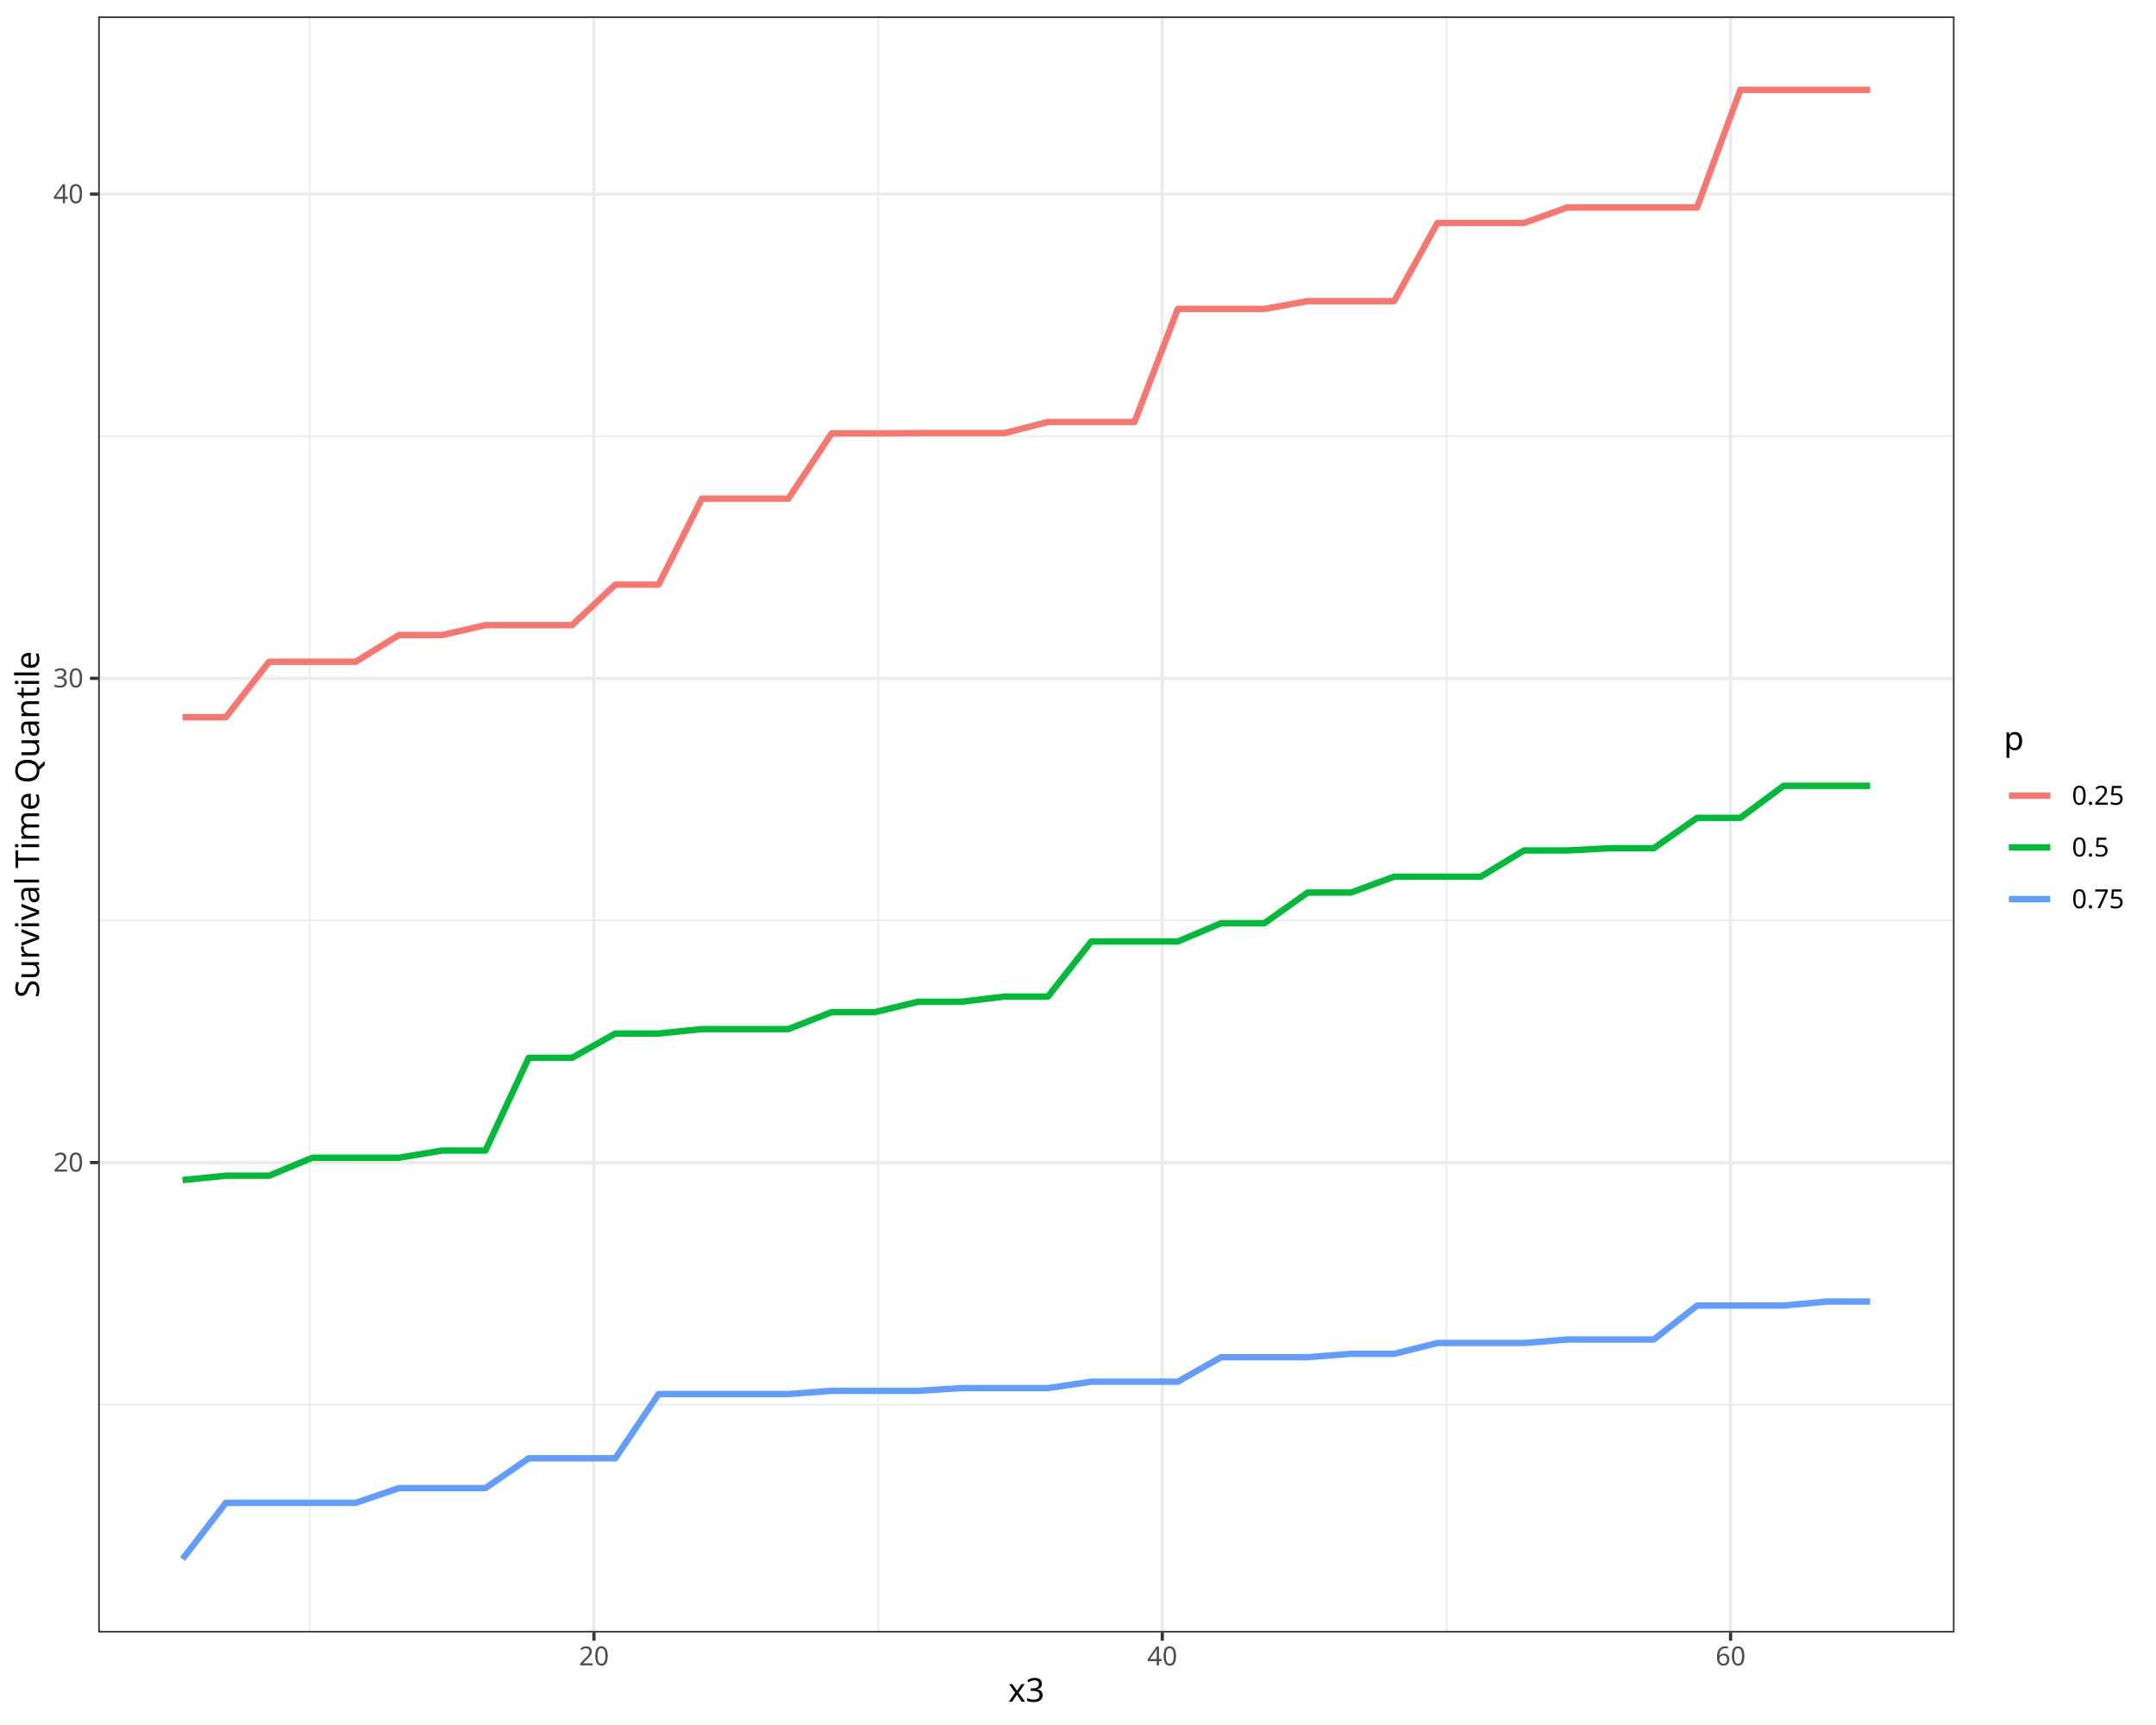
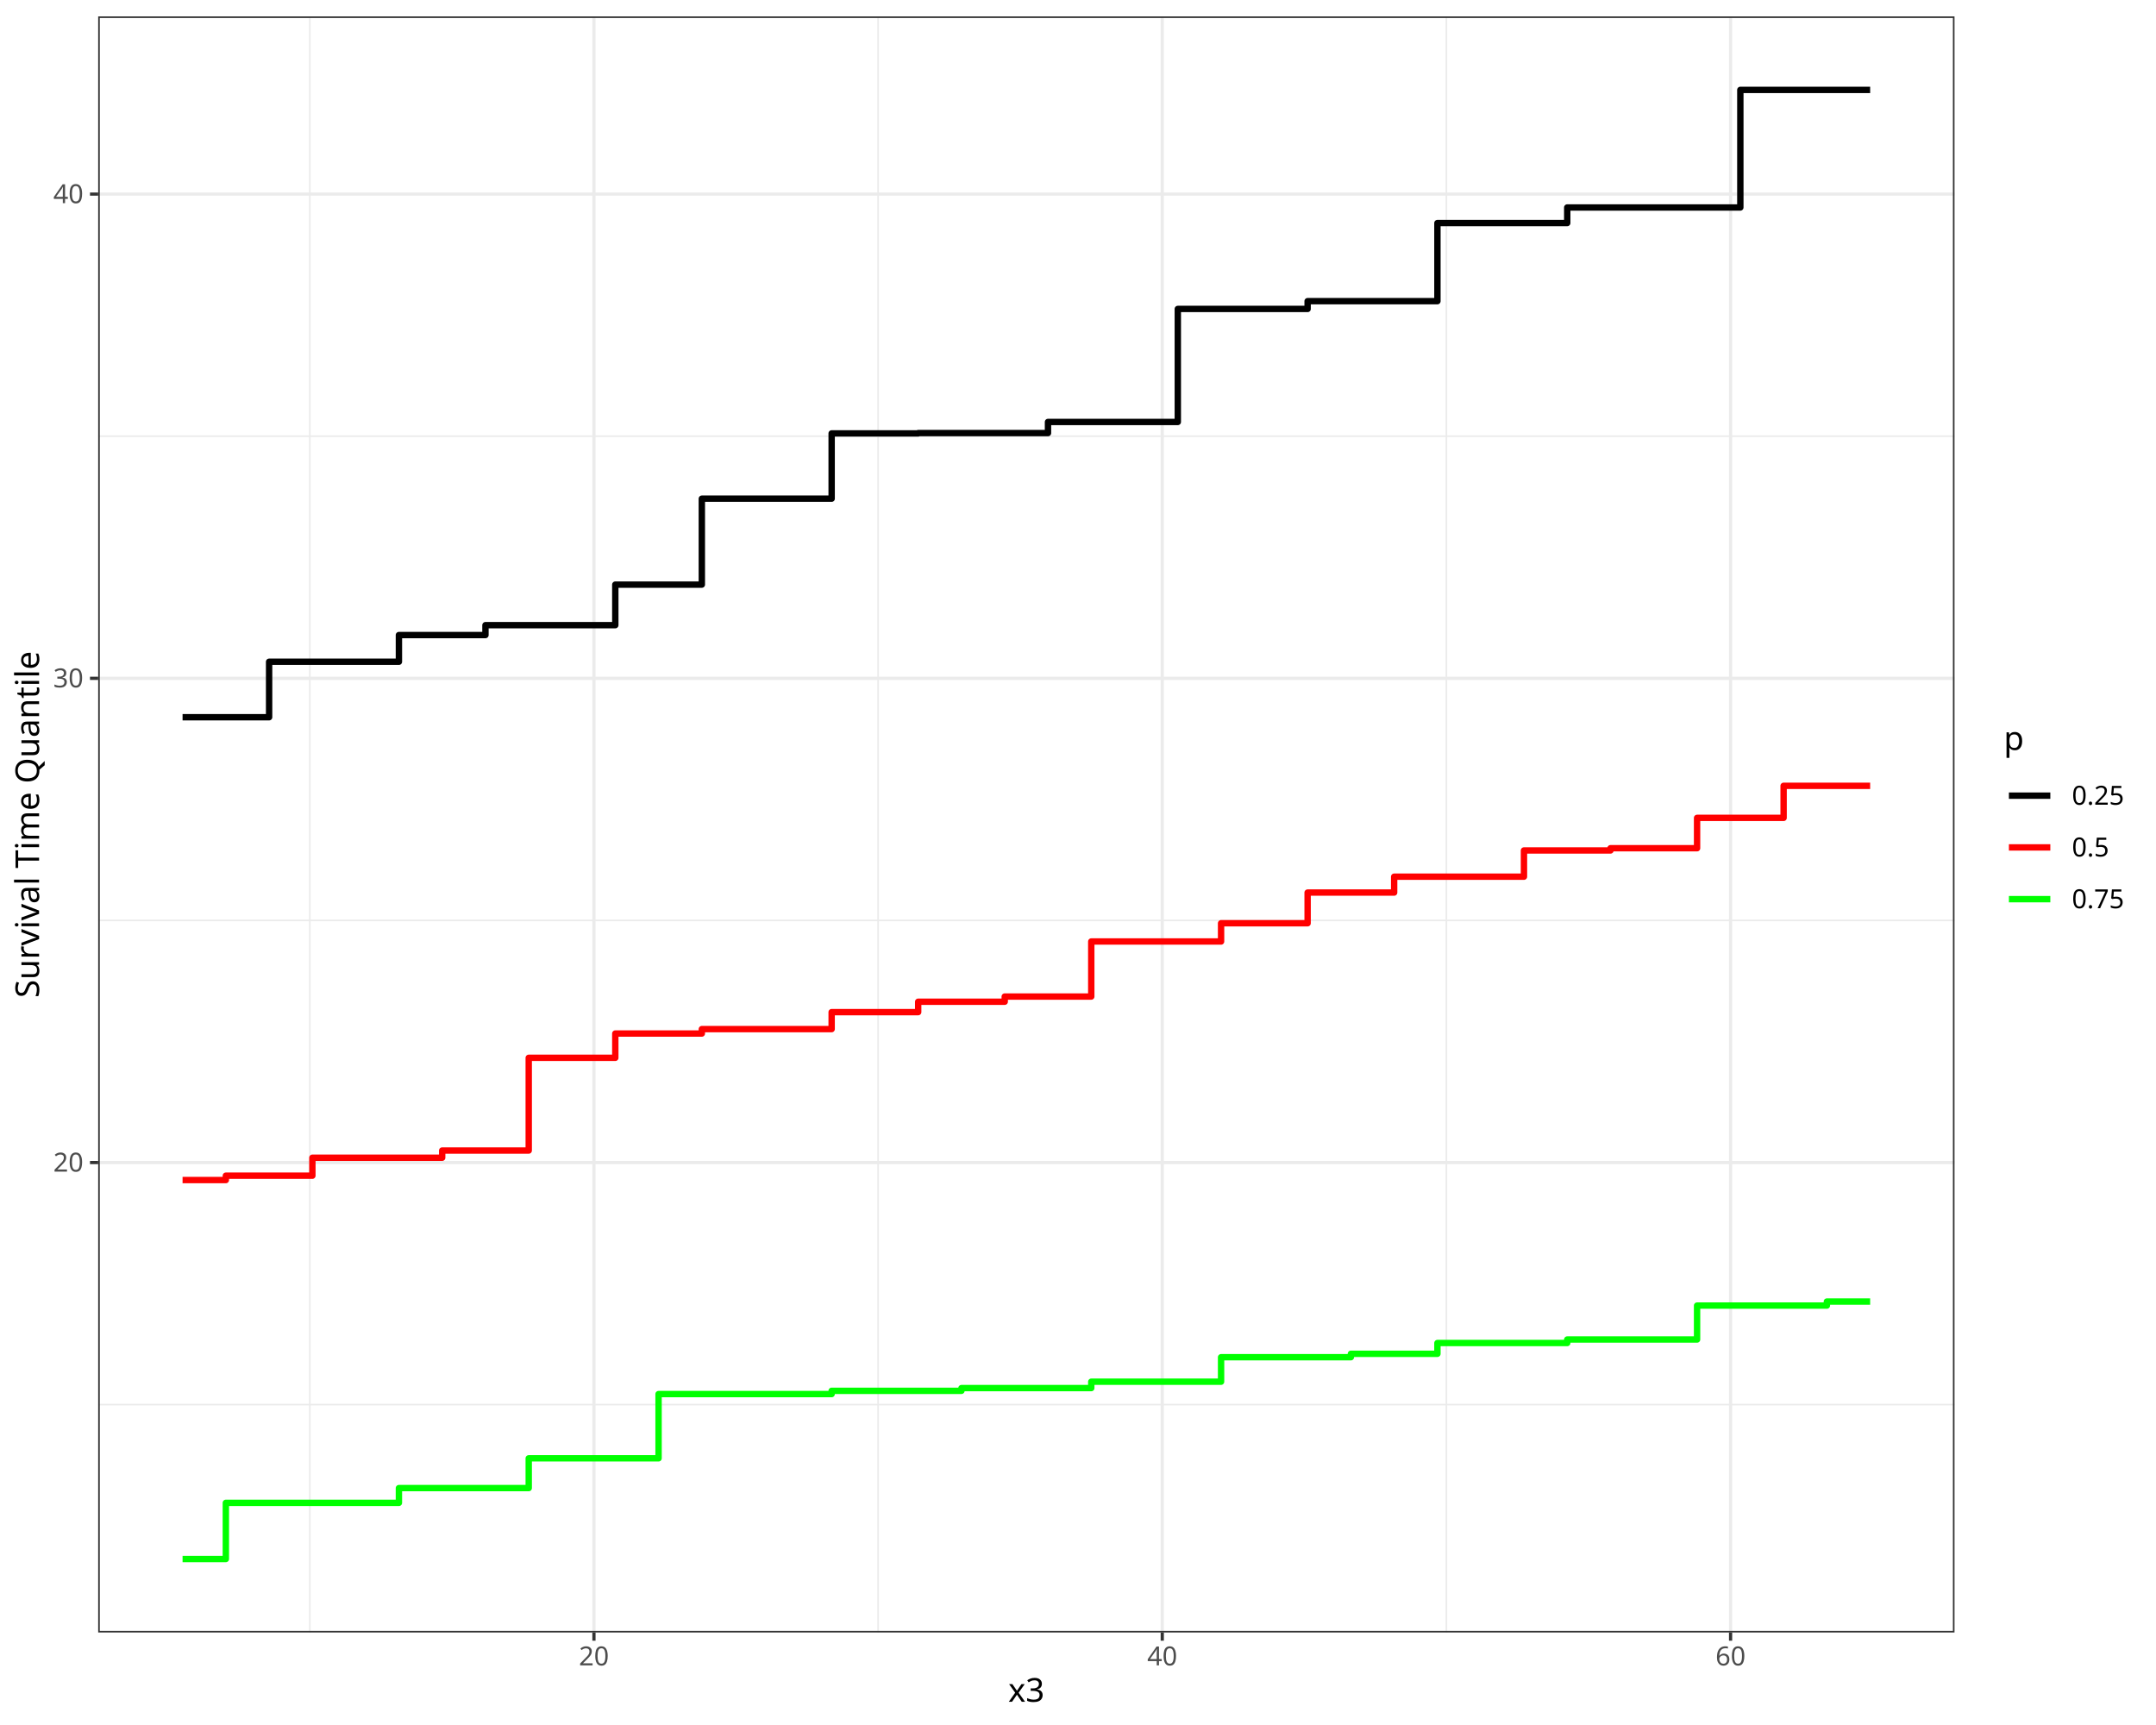
<svg xmlns="http://www.w3.org/2000/svg" class="svglite" data-engine-version="2.0" width="720.00pt" height="576.00pt" viewBox="0 0 720.00 576.00">
  <defs>
    <style type="text/css">
    .svglite line, .svglite polyline, .svglite polygon, .svglite path, .svglite rect, .svglite circle {
      fill: none;
      stroke: #000000;
      stroke-linecap: round;
      stroke-linejoin: round;
      stroke-miterlimit: 10.00;
    }
  </style>
  </defs>
  <rect width="100%" height="100%" style="stroke: none; fill: #FFFFFF;" />
  <defs>
    <clipPath id="cpMC4wMHw3MjAuMDB8MC4wMHw1NzYuMDA=">
      <rect x="0.00" y="0.00" width="720.00" height="576.00" />
    </clipPath>
  </defs>
  <g clip-path="url(#cpMC4wMHw3MjAuMDB8MC4wMHw1NzYuMDA=)">
    <rect x="0.00" y="0.00" width="720.00" height="576.00" style="stroke-width: 1.07; stroke: #FFFFFF; fill: #FFFFFF;" />
  </g>
  <defs>
    <clipPath id="cpMzIuNzl8NjUyLjcxfDUuNDh8NTQ1LjEx">
      <rect x="32.79" y="5.48" width="619.92" height="539.63" />
    </clipPath>
  </defs>
  <g clip-path="url(#cpMzIuNzl8NjUyLjcxfDUuNDh8NTQ1LjEx)">
    <rect x="32.79" y="5.48" width="619.92" height="539.63" style="stroke-width: 1.07; stroke: none; fill: #FFFFFF;" />
    <polyline points="32.79,469.02 652.71,469.02 " style="stroke-width: 0.53; stroke: #EBEBEB; stroke-linecap: butt;" />
    <polyline points="32.79,307.34 652.71,307.34 " style="stroke-width: 0.53; stroke: #EBEBEB; stroke-linecap: butt;" />
    <polyline points="32.79,145.65 652.71,145.65 " style="stroke-width: 0.53; stroke: #EBEBEB; stroke-linecap: butt;" />
    <polyline points="103.46,545.11 103.46,5.48 " style="stroke-width: 0.53; stroke: #EBEBEB; stroke-linecap: butt;" />
    <polyline points="293.25,545.11 293.25,5.48 " style="stroke-width: 0.53; stroke: #EBEBEB; stroke-linecap: butt;" />
    <polyline points="483.03,545.11 483.03,5.48 " style="stroke-width: 0.53; stroke: #EBEBEB; stroke-linecap: butt;" />
    <polyline points="32.79,388.18 652.71,388.18 " style="stroke-width: 1.07; stroke: #EBEBEB; stroke-linecap: butt;" />
    <polyline points="32.79,226.50 652.71,226.50 " style="stroke-width: 1.07; stroke: #EBEBEB; stroke-linecap: butt;" />
    <polyline points="32.79,64.81 652.71,64.81 " style="stroke-width: 1.07; stroke: #EBEBEB; stroke-linecap: butt;" />
    <polyline points="198.35,545.11 198.35,5.48 " style="stroke-width: 1.07; stroke: #EBEBEB; stroke-linecap: butt;" />
    <polyline points="388.14,545.11 388.14,5.48 " style="stroke-width: 1.07; stroke: #EBEBEB; stroke-linecap: butt;" />
    <polyline points="577.93,545.11 577.93,5.48 " style="stroke-width: 1.07; stroke: #EBEBEB; stroke-linecap: butt;" />
-     <polyline points="60.97,239.49 75.42,239.49 89.87,220.97 104.32,220.97 118.77,220.97 133.22,212.05 147.67,212.05 162.12,208.75 176.57,208.75 191.03,208.75 205.48,195.21 219.93,195.21 234.38,166.52 248.83,166.52 263.28,166.52 277.73,144.72 292.18,144.72 306.63,144.61 321.08,144.61 335.53,144.61 349.98,140.90 364.43,140.90 378.88,140.90 393.33,103.16 407.78,103.16 422.23,103.16 436.68,100.56 451.13,100.56 465.58,100.56 480.03,74.47 494.48,74.47 508.93,74.47 523.38,69.28 537.83,69.28 552.28,69.28 566.74,69.28 581.19,30.01 595.64,30.01 610.09,30.01 624.54,30.01 " style="stroke-width: 2.13; stroke: #F8766D; stroke-linecap: butt;" />
-     <polyline points="60.97,394.04 75.42,392.58 89.87,392.58 104.32,386.58 118.77,386.58 133.22,386.58 147.67,384.18 162.12,384.18 176.57,353.22 191.03,353.22 205.48,345.11 219.93,345.11 234.38,343.63 248.83,343.63 263.28,343.63 277.73,337.96 292.18,337.96 306.63,334.49 321.08,334.49 335.53,332.76 349.98,332.76 364.43,314.38 378.88,314.38 393.33,314.38 407.78,308.28 422.23,308.28 436.68,298.04 451.13,298.04 465.58,292.74 480.03,292.74 494.48,292.74 508.93,283.98 523.38,283.98 537.83,283.23 552.28,283.23 566.74,273.10 581.19,273.10 595.64,262.39 610.09,262.39 624.54,262.39 " style="stroke-width: 2.13; stroke: #00BA38; stroke-linecap: butt;" />
-     <polyline points="60.97,520.58 75.42,501.82 89.87,501.82 104.32,501.82 118.77,501.82 133.22,496.89 147.67,496.89 162.12,496.89 176.57,486.95 191.03,486.95 205.48,486.95 219.93,465.50 234.38,465.50 248.83,465.50 263.28,465.50 277.73,464.41 292.18,464.41 306.63,464.41 321.08,463.50 335.53,463.50 349.98,463.50 364.43,461.37 378.88,461.37 393.33,461.37 407.78,453.19 422.23,453.19 436.68,453.19 451.13,452.05 465.58,452.05 480.03,448.45 494.48,448.45 508.93,448.45 523.38,447.28 537.83,447.28 552.28,447.28 566.74,435.95 581.19,435.95 595.64,435.95 610.09,434.60 624.54,434.60 " style="stroke-width: 2.13; stroke: #619CFF; stroke-linecap: butt;" />
+     <polyline points="60.97,239.49 75.42,239.49 75.42,239.49 89.87,239.49 89.87,220.97 104.32,220.97 104.32,220.97 118.77,220.97 118.77,220.97 133.22,220.97 133.22,212.05 147.67,212.05 147.67,212.05 162.12,212.05 162.12,208.75 176.57,208.75 176.57,208.75 191.03,208.75 191.03,208.75 205.48,208.75 205.48,195.21 219.93,195.21 219.93,195.21 234.38,195.21 234.38,166.52 248.83,166.52 248.83,166.52 263.28,166.52 263.28,166.52 277.73,166.52 277.73,144.72 292.18,144.72 292.18,144.72 306.63,144.72 306.63,144.61 321.08,144.61 321.08,144.61 335.53,144.61 335.53,144.61 349.98,144.61 349.98,140.90 364.43,140.90 364.43,140.90 378.88,140.90 378.88,140.90 393.33,140.90 393.33,103.16 407.78,103.16 407.78,103.16 422.23,103.16 422.23,103.16 436.68,103.16 436.68,100.56 451.13,100.56 451.13,100.56 465.58,100.56 465.58,100.56 480.03,100.56 480.03,74.47 494.48,74.47 494.48,74.47 508.93,74.47 508.93,74.47 523.38,74.47 523.38,69.28 537.83,69.28 537.83,69.28 552.28,69.28 552.28,69.28 566.74,69.28 566.74,69.28 581.19,69.28 581.19,30.01 595.64,30.01 595.64,30.01 610.09,30.01 610.09,30.01 624.54,30.01 624.54,30.01 " style="stroke-width: 2.13; stroke-linecap: butt;" />
+     <polyline points="60.97,394.04 75.42,394.04 75.42,392.58 89.87,392.58 89.87,392.58 104.32,392.58 104.32,386.58 118.77,386.58 118.77,386.58 133.22,386.58 133.22,386.58 147.67,386.58 147.67,384.18 162.12,384.18 162.12,384.18 176.57,384.18 176.57,353.22 191.03,353.22 191.03,353.22 205.48,353.22 205.48,345.11 219.93,345.11 219.93,345.11 234.38,345.11 234.38,343.63 248.83,343.63 248.83,343.63 263.28,343.63 263.28,343.63 277.73,343.63 277.73,337.96 292.18,337.96 292.18,337.96 306.63,337.96 306.63,334.49 321.08,334.49 321.08,334.49 335.53,334.49 335.53,332.76 349.98,332.76 349.98,332.76 364.43,332.76 364.43,314.38 378.88,314.38 378.88,314.38 393.33,314.38 393.33,314.38 407.78,314.38 407.78,308.28 422.23,308.28 422.23,308.28 436.68,308.28 436.68,298.04 451.13,298.04 451.13,298.04 465.58,298.04 465.58,292.74 480.03,292.74 480.03,292.74 494.48,292.74 494.48,292.74 508.93,292.74 508.93,283.98 523.38,283.98 523.38,283.98 537.83,283.98 537.83,283.23 552.28,283.23 552.28,283.23 566.74,283.23 566.74,273.10 581.19,273.10 581.19,273.10 595.64,273.10 595.64,262.39 610.09,262.39 610.09,262.39 624.54,262.39 624.54,262.39 " style="stroke-width: 2.13; stroke: #FF0000; stroke-linecap: butt;" />
+     <polyline points="60.97,520.58 75.42,520.58 75.42,501.82 89.87,501.82 89.87,501.82 104.32,501.82 104.32,501.82 118.77,501.82 118.77,501.82 133.22,501.82 133.22,496.89 147.67,496.89 147.67,496.89 162.12,496.89 162.12,496.89 176.57,496.89 176.57,486.95 191.03,486.95 191.03,486.95 205.48,486.95 205.48,486.95 219.93,486.95 219.93,465.50 234.38,465.50 234.38,465.50 248.83,465.50 248.83,465.50 263.28,465.50 263.28,465.50 277.73,465.50 277.73,464.41 292.18,464.41 292.18,464.41 306.63,464.41 306.63,464.41 321.08,464.41 321.08,463.50 335.53,463.50 335.53,463.50 349.98,463.50 349.98,463.50 364.43,463.50 364.43,461.37 378.88,461.37 378.88,461.37 393.33,461.37 393.33,461.37 407.78,461.37 407.78,453.19 422.23,453.19 422.23,453.19 436.68,453.19 436.68,453.19 451.13,453.19 451.13,452.05 465.58,452.05 465.58,452.05 480.03,452.05 480.03,448.45 494.48,448.45 494.48,448.45 508.93,448.45 508.93,448.45 523.38,448.45 523.38,447.28 537.83,447.28 537.83,447.28 552.28,447.28 552.28,447.28 566.74,447.28 566.74,435.95 581.19,435.95 581.19,435.95 595.64,435.95 595.64,435.95 610.09,435.95 610.09,434.60 624.54,434.60 624.54,434.60 " style="stroke-width: 2.13; stroke: #00FF00; stroke-linecap: butt;" />
    <rect x="32.79" y="5.48" width="619.92" height="539.63" style="stroke-width: 1.07; stroke: #333333;" />
  </g>
  <g clip-path="url(#cpMC4wMHw3MjAuMDB8MC4wMHw1NzYuMDA=)">
    <text x="27.86" y="391.21" text-anchor="end" style="font-size: 8.80px; fill: #4D4D4D; font-family: sans;" textLength="9.79px" lengthAdjust="spacingAndGlyphs">20</text>
    <text x="27.86" y="229.52" text-anchor="end" style="font-size: 8.80px; fill: #4D4D4D; font-family: sans;" textLength="9.79px" lengthAdjust="spacingAndGlyphs">30</text>
    <text x="27.86" y="67.84" text-anchor="end" style="font-size: 8.80px; fill: #4D4D4D; font-family: sans;" textLength="9.79px" lengthAdjust="spacingAndGlyphs">40</text>
    <polyline points="30.05,388.18 32.79,388.18 " style="stroke-width: 1.07; stroke: #333333; stroke-linecap: butt;" />
    <polyline points="30.05,226.50 32.79,226.50 " style="stroke-width: 1.07; stroke: #333333; stroke-linecap: butt;" />
    <polyline points="30.05,64.81 32.79,64.81 " style="stroke-width: 1.07; stroke: #333333; stroke-linecap: butt;" />
    <polyline points="198.35,547.85 198.35,545.11 " style="stroke-width: 1.07; stroke: #333333; stroke-linecap: butt;" />
    <polyline points="388.14,547.85 388.14,545.11 " style="stroke-width: 1.07; stroke: #333333; stroke-linecap: butt;" />
    <polyline points="577.93,547.85 577.93,545.11 " style="stroke-width: 1.07; stroke: #333333; stroke-linecap: butt;" />
    <text x="198.35" y="556.10" text-anchor="middle" style="font-size: 8.80px; fill: #4D4D4D; font-family: sans;" textLength="9.79px" lengthAdjust="spacingAndGlyphs">20</text>
    <text x="388.14" y="556.10" text-anchor="middle" style="font-size: 8.80px; fill: #4D4D4D; font-family: sans;" textLength="9.79px" lengthAdjust="spacingAndGlyphs">40</text>
    <text x="577.93" y="556.10" text-anchor="middle" style="font-size: 8.80px; fill: #4D4D4D; font-family: sans;" textLength="9.79px" lengthAdjust="spacingAndGlyphs">60</text>
    <text x="342.75" y="568.24" text-anchor="middle" style="font-size: 11.00px; font-family: sans;" textLength="11.62px" lengthAdjust="spacingAndGlyphs">x3</text>
    <text transform="translate(13.05,275.30) rotate(-90)" text-anchor="middle" style="font-size: 11.00px; font-family: sans;" textLength="110.66px" lengthAdjust="spacingAndGlyphs">Survival Time Quantile</text>
    <rect x="663.67" y="236.23" width="50.85" height="78.13" style="stroke-width: 1.07; stroke: none; fill: #FFFFFF;" />
    <text x="669.15" y="250.42" style="font-size: 11.00px; font-family: sans;" textLength="6.12px" lengthAdjust="spacingAndGlyphs">p</text>
    <rect x="669.15" y="257.04" width="17.28" height="17.28" style="stroke-width: 1.07; stroke: none; fill: #FFFFFF;" />
-     <line x1="670.88" y1="265.68" x2="684.71" y2="265.68" style="stroke-width: 2.13; stroke: #F8766D; stroke-linecap: butt;" />
+     <line x1="670.88" y1="265.68" x2="684.71" y2="265.68" style="stroke-width: 2.13; stroke-linecap: butt;" />
    <rect x="669.15" y="274.32" width="17.28" height="17.28" style="stroke-width: 1.07; stroke: none; fill: #FFFFFF;" />
-     <line x1="670.88" y1="282.96" x2="684.71" y2="282.96" style="stroke-width: 2.13; stroke: #00BA38; stroke-linecap: butt;" />
+     <line x1="670.88" y1="282.96" x2="684.71" y2="282.96" style="stroke-width: 2.13; stroke: #FF0000; stroke-linecap: butt;" />
    <rect x="669.15" y="291.60" width="17.28" height="17.28" style="stroke-width: 1.07; stroke: none; fill: #FFFFFF;" />
-     <line x1="670.88" y1="300.24" x2="684.71" y2="300.24" style="stroke-width: 2.13; stroke: #619CFF; stroke-linecap: butt;" />
+     <line x1="670.88" y1="300.24" x2="684.71" y2="300.24" style="stroke-width: 2.13; stroke: #00FF00; stroke-linecap: butt;" />
    <text x="691.91" y="268.71" style="font-size: 8.80px; font-family: sans;" textLength="17.13px" lengthAdjust="spacingAndGlyphs">0.25</text>
    <text x="691.91" y="285.99" style="font-size: 8.80px; font-family: sans;" textLength="12.23px" lengthAdjust="spacingAndGlyphs">0.5</text>
    <text x="691.91" y="303.27" style="font-size: 8.80px; font-family: sans;" textLength="17.13px" lengthAdjust="spacingAndGlyphs">0.75</text>
  </g>
</svg>
